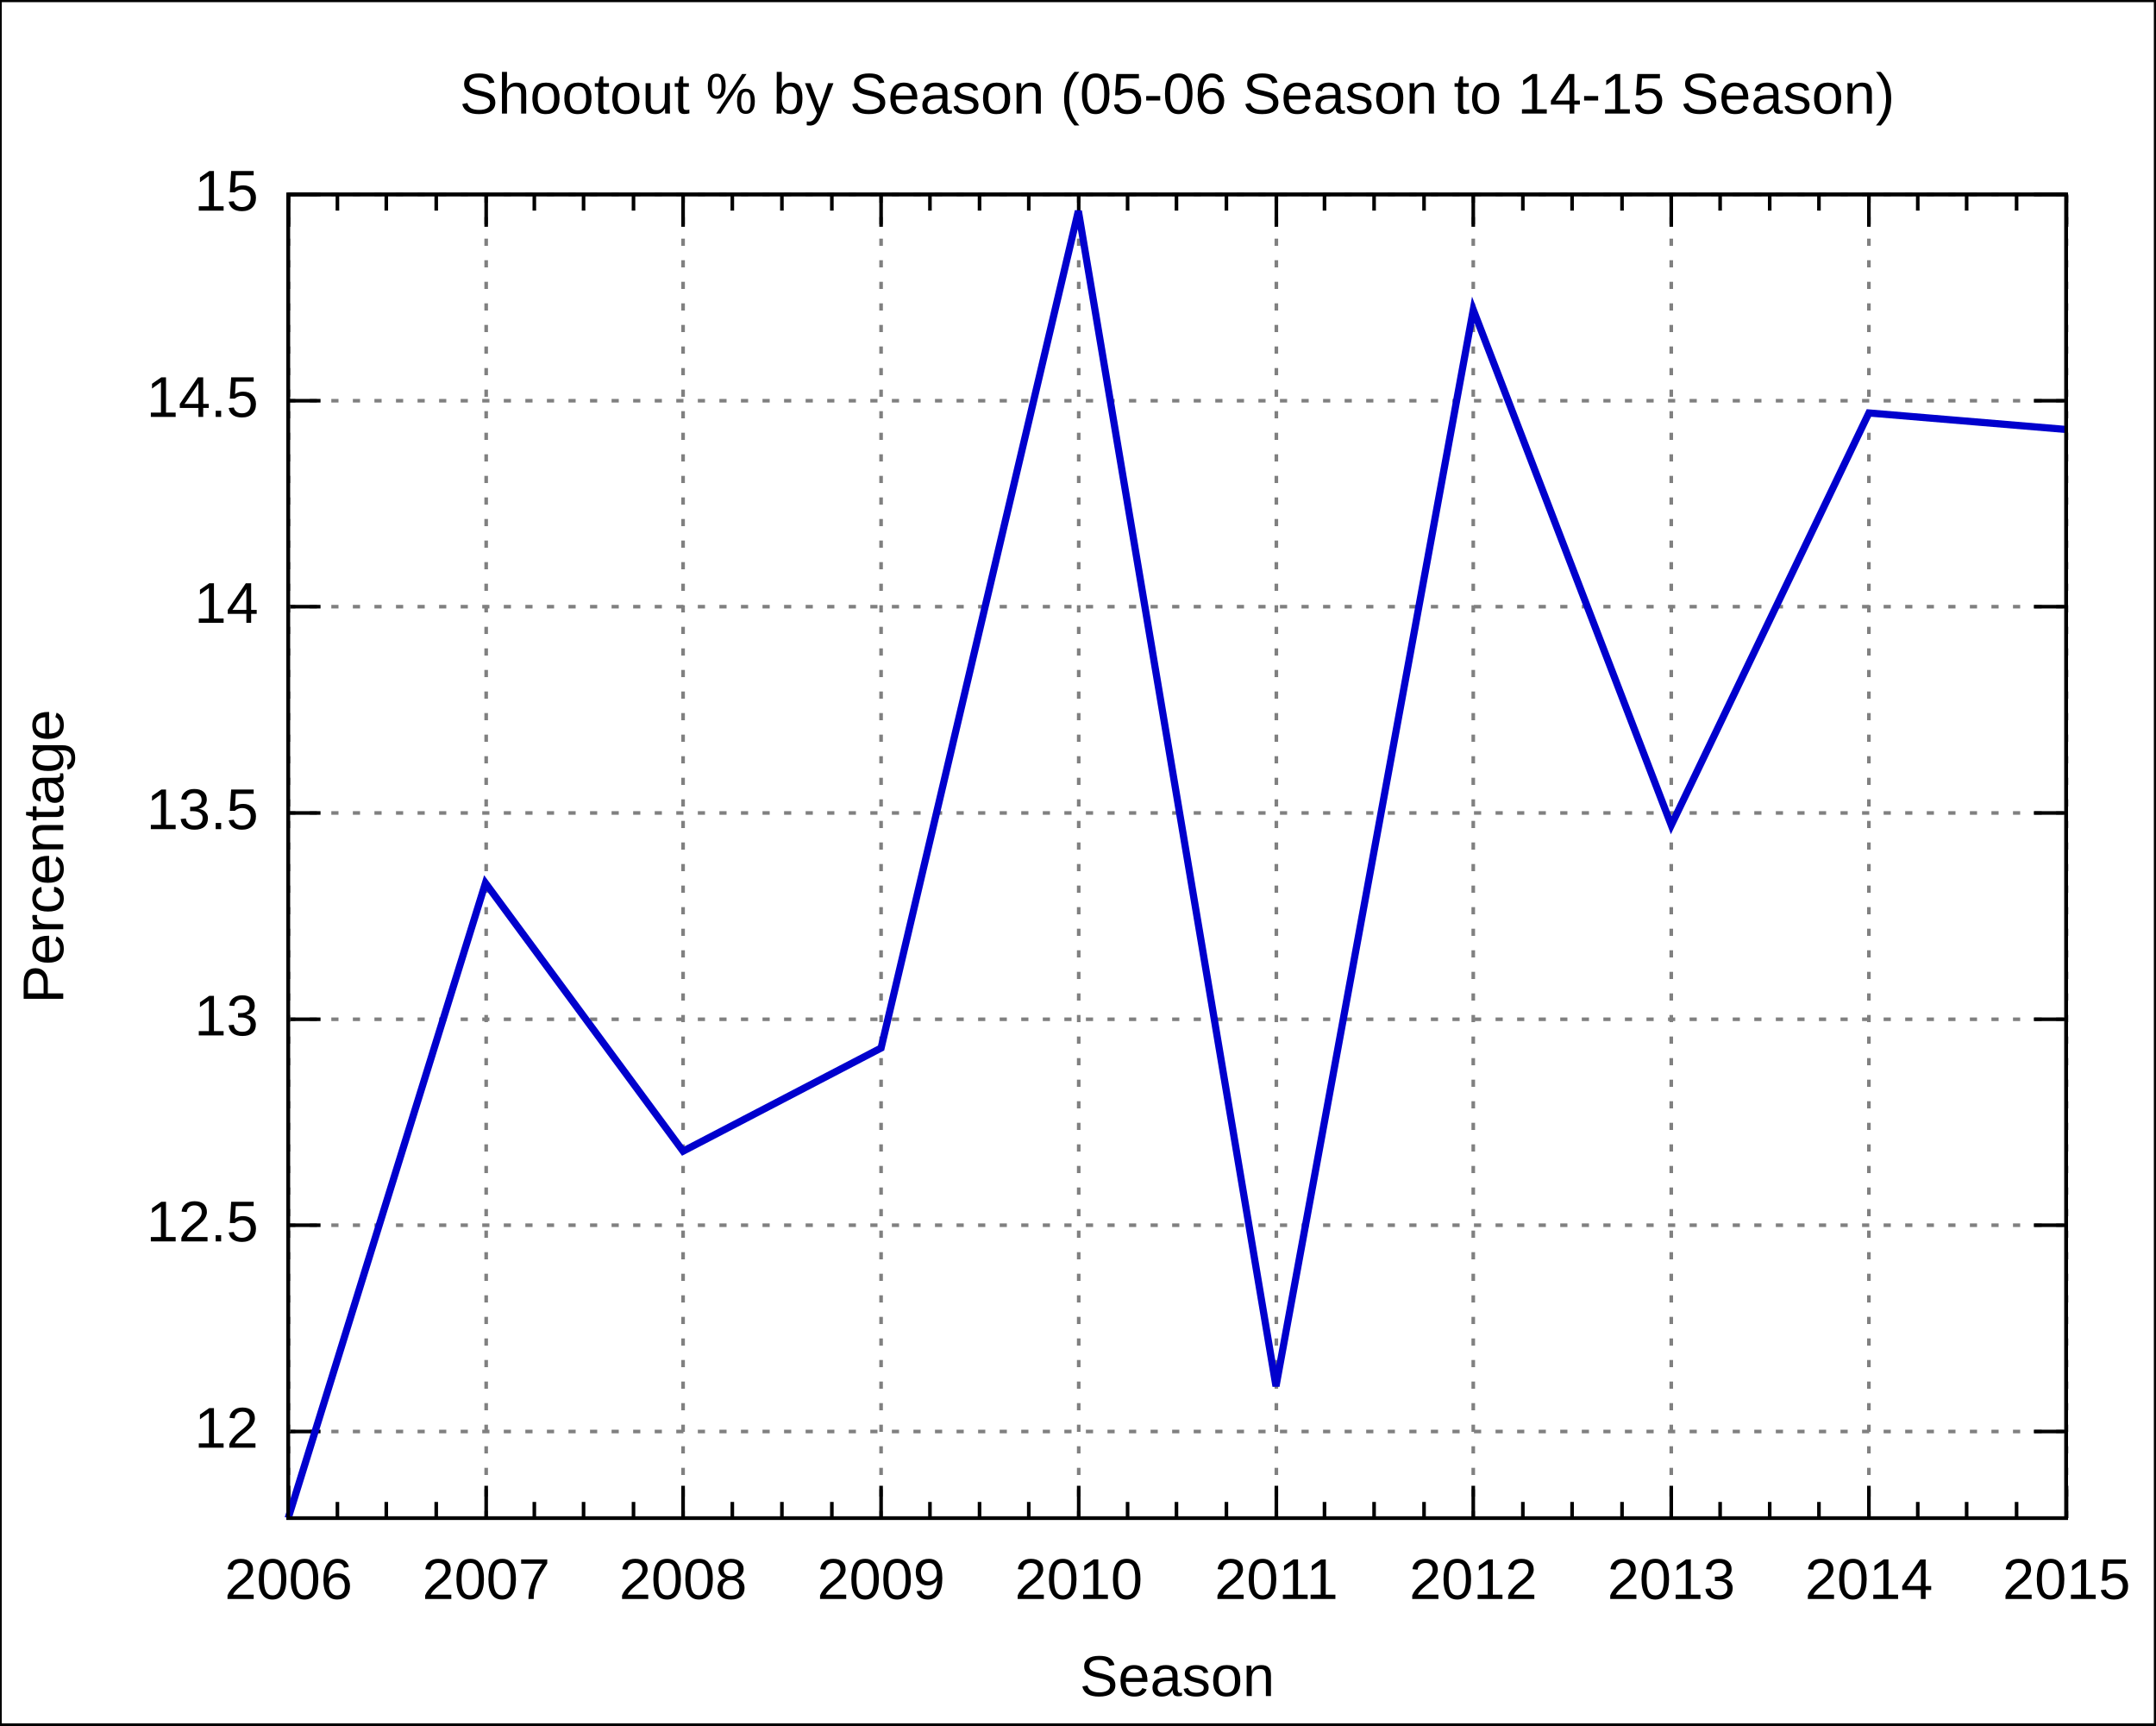
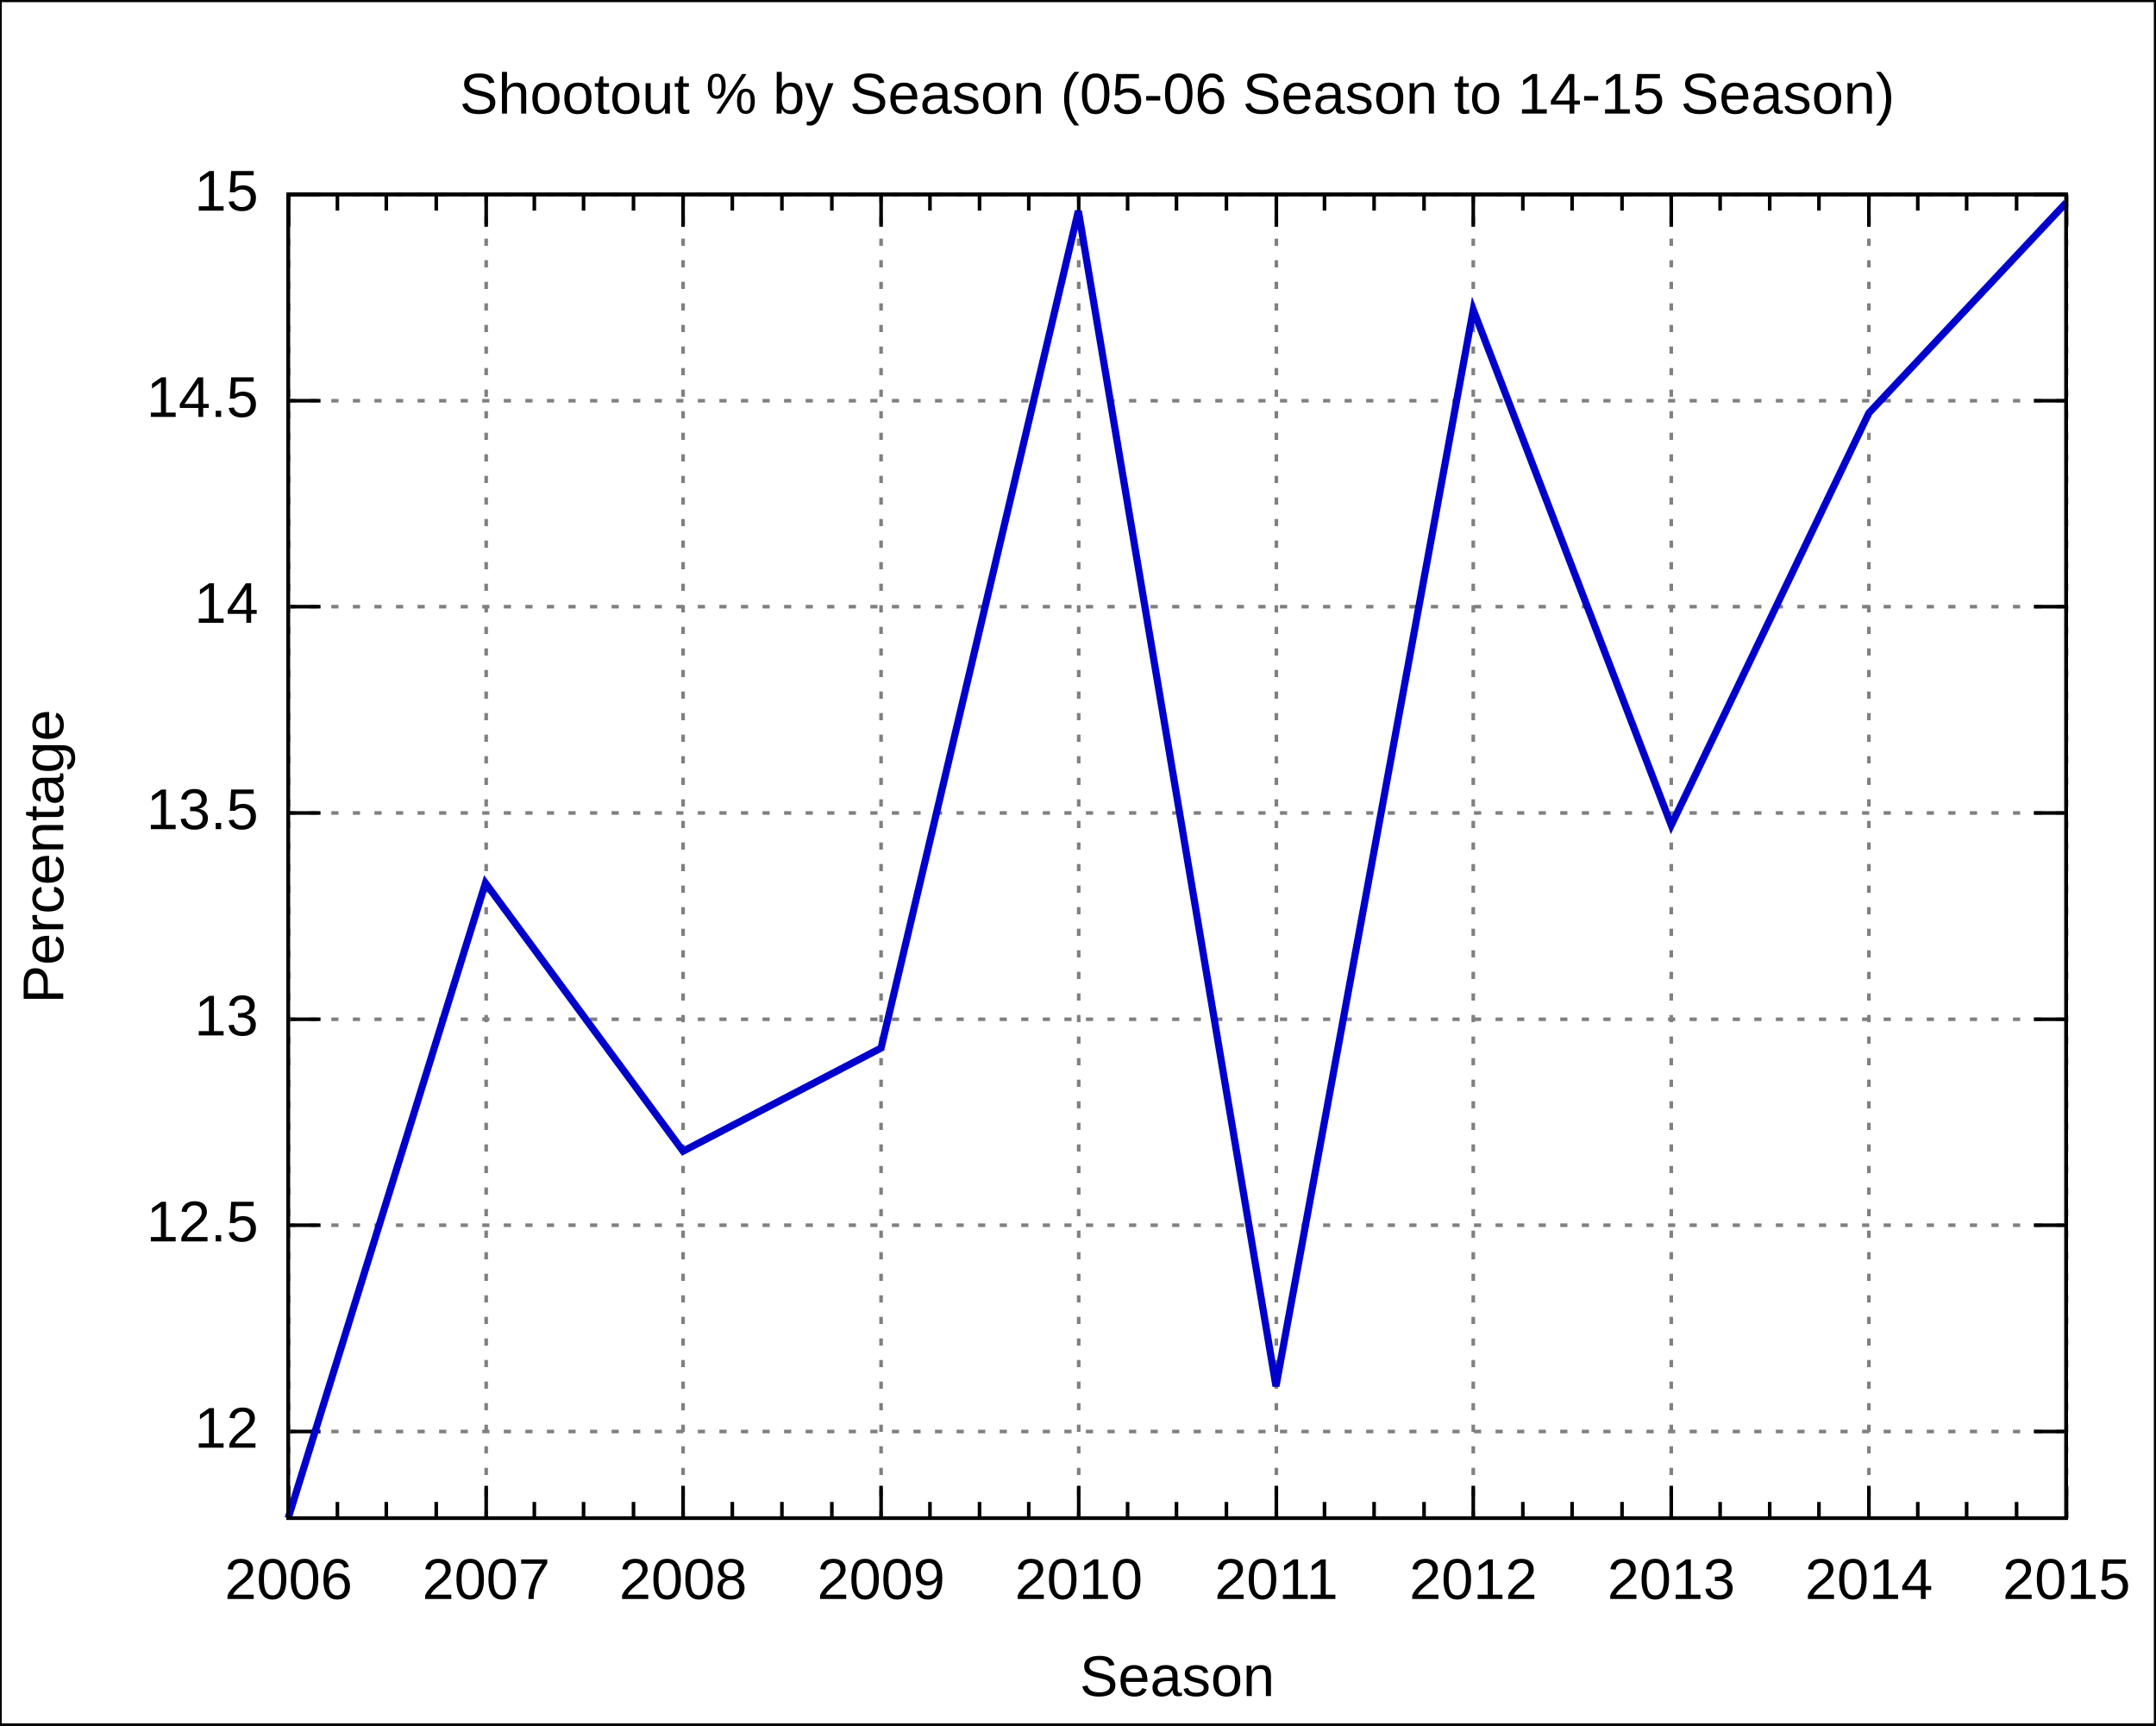
<svg xmlns="http://www.w3.org/2000/svg" xmlns:xlink="http://www.w3.org/1999/xlink" width="600" height="480" viewBox="0 0 600 480">
  <g id="gnuplot_canvas">
    <rect x="0" y="0" width="600" height="480" fill="none" />
    <defs>
      <circle id="gpDot" r="0.5" stroke-width="0.5" />
      <path id="gpPt0" stroke-width="0.222" stroke="currentColor" d="M-1,0 h2 M0,-1 v2" />
      <path id="gpPt1" stroke-width="0.222" stroke="currentColor" d="M-1,-1 L1,1 M1,-1 L-1,1" />
      <path id="gpPt2" stroke-width="0.222" stroke="currentColor" d="M-1,0 L1,0 M0,-1 L0,1 M-1,-1 L1,1 M-1,1 L1,-1" />
      <rect id="gpPt3" stroke-width="0.222" stroke="currentColor" x="-1" y="-1" width="2" height="2" />
      <rect id="gpPt4" stroke-width="0.222" stroke="currentColor" fill="currentColor" x="-1" y="-1" width="2" height="2" />
      <circle id="gpPt5" stroke-width="0.222" stroke="currentColor" cx="0" cy="0" r="1" />
      <use xlink:href="#gpPt5" id="gpPt6" fill="currentColor" stroke="none" />
      <path id="gpPt7" stroke-width="0.222" stroke="currentColor" d="M0,-1.33 L-1.33,0.67 L1.33,0.67 z" />
      <use xlink:href="#gpPt7" id="gpPt8" fill="currentColor" stroke="none" />
      <use xlink:href="#gpPt7" id="gpPt9" stroke="currentColor" transform="rotate(180)" />
      <use xlink:href="#gpPt9" id="gpPt10" fill="currentColor" stroke="none" />
      <use xlink:href="#gpPt3" id="gpPt11" stroke="currentColor" transform="rotate(45)" />
      <use xlink:href="#gpPt11" id="gpPt12" fill="currentColor" stroke="none" />
    </defs>
    <g style="fill:none; color:white; stroke:currentColor; stroke-width:1.00; stroke-linecap:butt; stroke-linejoin:miter">
</g>
    <g style="fill:none; color:black; stroke:currentColor; stroke-width:1.00; stroke-linecap:butt; stroke-linejoin:miter">
      <g style="stroke:none; shape-rendering:crispEdges">
        <polygon fill="rgb(255, 255, 255)" points="0.0,480.0 599.9,480.0 599.9,0.1 0.0,0.1 " />
      </g>
      <path stroke="black" d="M0.0,480.0 L0.0,0.1 L599.9,0.1 L599.9,480.0 L0.0,480.0  " />
    </g>
    <g style="fill:none; color:gray; stroke:currentColor; stroke-width:1.00; stroke-linecap:butt; stroke-linejoin:miter">
      <path stroke="gray" stroke-dasharray=" 2,4" class="gridline" d="M80.2,398.3 L575.0,398.3  " />
    </g>
    <g style="fill:none; color:black; stroke:currentColor; stroke-width:1.00; stroke-linecap:butt; stroke-linejoin:miter">
      <path stroke="black" d="M80.2,398.3 L89.2,398.3 M575.0,398.3 L566.0,398.3  " />
      <g transform="translate(71.9,402.8)" style="stroke:none; fill:black; font-family:Arial; font-size:12.00pt; text-anchor:end">
        <text> 12</text>
      </g>
    </g>
    <g style="fill:none; color:gray; stroke:currentColor; stroke-width:1.00; stroke-linecap:butt; stroke-linejoin:miter">
      <path stroke="gray" stroke-dasharray=" 2,4" class="gridline" d="M80.2,340.9 L575.0,340.9  " />
    </g>
    <g style="fill:none; color:black; stroke:currentColor; stroke-width:1.00; stroke-linecap:butt; stroke-linejoin:miter">
      <path stroke="black" d="M80.2,340.9 L89.2,340.9 M575.0,340.9 L566.0,340.9  " />
      <g transform="translate(71.9,345.4)" style="stroke:none; fill:black; font-family:Arial; font-size:12.00pt; text-anchor:end">
        <text> 12.5</text>
      </g>
    </g>
    <g style="fill:none; color:gray; stroke:currentColor; stroke-width:1.00; stroke-linecap:butt; stroke-linejoin:miter">
      <path stroke="gray" stroke-dasharray=" 2,4" class="gridline" d="M80.2,283.6 L575.0,283.6  " />
    </g>
    <g style="fill:none; color:black; stroke:currentColor; stroke-width:1.00; stroke-linecap:butt; stroke-linejoin:miter">
      <path stroke="black" d="M80.2,283.6 L89.2,283.6 M575.0,283.6 L566.0,283.6  " />
      <g transform="translate(71.9,288.1)" style="stroke:none; fill:black; font-family:Arial; font-size:12.00pt; text-anchor:end">
        <text> 13</text>
      </g>
    </g>
    <g style="fill:none; color:gray; stroke:currentColor; stroke-width:1.00; stroke-linecap:butt; stroke-linejoin:miter">
      <path stroke="gray" stroke-dasharray=" 2,4" class="gridline" d="M80.2,226.2 L575.0,226.2  " />
    </g>
    <g style="fill:none; color:black; stroke:currentColor; stroke-width:1.00; stroke-linecap:butt; stroke-linejoin:miter">
      <path stroke="black" d="M80.2,226.2 L89.2,226.2 M575.0,226.2 L566.0,226.2  " />
      <g transform="translate(71.9,230.7)" style="stroke:none; fill:black; font-family:Arial; font-size:12.00pt; text-anchor:end">
        <text> 13.5</text>
      </g>
    </g>
    <g style="fill:none; color:gray; stroke:currentColor; stroke-width:1.00; stroke-linecap:butt; stroke-linejoin:miter">
      <path stroke="gray" stroke-dasharray=" 2,4" class="gridline" d="M80.2,168.8 L575.0,168.8  " />
    </g>
    <g style="fill:none; color:black; stroke:currentColor; stroke-width:1.00; stroke-linecap:butt; stroke-linejoin:miter">
      <path stroke="black" d="M80.2,168.8 L89.2,168.8 M575.0,168.8 L566.0,168.8  " />
      <g transform="translate(71.9,173.3)" style="stroke:none; fill:black; font-family:Arial; font-size:12.00pt; text-anchor:end">
        <text> 14</text>
      </g>
    </g>
    <g style="fill:none; color:gray; stroke:currentColor; stroke-width:1.00; stroke-linecap:butt; stroke-linejoin:miter">
      <path stroke="gray" stroke-dasharray=" 2,4" class="gridline" d="M80.2,111.5 L575.0,111.5  " />
    </g>
    <g style="fill:none; color:black; stroke:currentColor; stroke-width:1.00; stroke-linecap:butt; stroke-linejoin:miter">
      <path stroke="black" d="M80.2,111.5 L89.2,111.5 M575.0,111.5 L566.0,111.5  " />
      <g transform="translate(71.9,116.0)" style="stroke:none; fill:black; font-family:Arial; font-size:12.00pt; text-anchor:end">
        <text> 14.5</text>
      </g>
    </g>
    <g style="fill:none; color:gray; stroke:currentColor; stroke-width:1.00; stroke-linecap:butt; stroke-linejoin:miter">
      <path stroke="gray" stroke-dasharray=" 2,4" class="gridline" d="M80.2,54.1 L575.0,54.1  " />
    </g>
    <g style="fill:none; color:black; stroke:currentColor; stroke-width:1.00; stroke-linecap:butt; stroke-linejoin:miter">
      <path stroke="black" d="M80.2,54.1 L89.2,54.1 M575.0,54.1 L566.0,54.1  " />
      <g transform="translate(71.9,58.6)" style="stroke:none; fill:black; font-family:Arial; font-size:12.00pt; text-anchor:end">
        <text> 15</text>
      </g>
    </g>
    <g style="fill:none; color:gray; stroke:currentColor; stroke-width:1.00; stroke-linecap:butt; stroke-linejoin:miter">
      <path stroke="gray" stroke-dasharray=" 2,4" class="gridline" d="M80.3,422.4 L80.3,54.1  " />
    </g>
    <g style="fill:none; color:black; stroke:currentColor; stroke-width:1.00; stroke-linecap:butt; stroke-linejoin:miter">
      <path stroke="black" d="M80.3,422.4 L80.3,413.4 M80.3,54.1 L80.3,63.1  " />
      <g transform="translate(80.3,444.9)" style="stroke:none; fill:black; font-family:Arial; font-size:12.00pt; text-anchor:middle">
        <text>2006</text>
      </g>
      <path stroke="black" d="M93.9,422.4 L93.9,417.9 M93.9,54.1 L93.9,58.6 M107.5,422.4 L107.5,417.9 M107.5,54.1 L107.5,58.6    M121.4,422.4 L121.4,417.9 M121.4,54.1 L121.4,58.6  " />
    </g>
    <g style="fill:none; color:gray; stroke:currentColor; stroke-width:1.00; stroke-linecap:butt; stroke-linejoin:miter">
      <path stroke="gray" stroke-dasharray=" 2,4" class="gridline" d="M135.3,422.4 L135.3,54.1  " />
    </g>
    <g style="fill:none; color:black; stroke:currentColor; stroke-width:1.00; stroke-linecap:butt; stroke-linejoin:miter">
      <path stroke="black" d="M135.3,422.4 L135.3,413.4 M135.3,54.1 L135.3,63.1  " />
      <g transform="translate(135.3,444.9)" style="stroke:none; fill:black; font-family:Arial; font-size:12.00pt; text-anchor:middle">
        <text>2007</text>
      </g>
      <path stroke="black" d="M148.7,422.4 L148.7,417.9 M148.7,54.1 L148.7,58.6 M162.4,422.4 L162.4,417.9 M162.4,54.1 L162.4,58.6    M176.3,422.4 L176.3,417.9 M176.3,54.1 L176.3,58.6  " />
    </g>
    <g style="fill:none; color:gray; stroke:currentColor; stroke-width:1.00; stroke-linecap:butt; stroke-linejoin:miter">
      <path stroke="gray" stroke-dasharray=" 2,4" class="gridline" d="M190.1,422.4 L190.1,54.1  " />
    </g>
    <g style="fill:none; color:black; stroke:currentColor; stroke-width:1.00; stroke-linecap:butt; stroke-linejoin:miter">
      <path stroke="black" d="M190.1,422.4 L190.1,413.4 M190.1,54.1 L190.1,63.1  " />
      <g transform="translate(190.1,444.9)" style="stroke:none; fill:black; font-family:Arial; font-size:12.00pt; text-anchor:middle">
        <text>2008</text>
      </g>
      <path stroke="black" d="M203.8,422.4 L203.8,417.9 M203.8,54.1 L203.8,58.6 M217.6,422.4 L217.6,417.9 M217.6,54.1 L217.6,58.6    M231.5,422.4 L231.5,417.9 M231.5,54.1 L231.5,58.6  " />
    </g>
    <g style="fill:none; color:gray; stroke:currentColor; stroke-width:1.00; stroke-linecap:butt; stroke-linejoin:miter">
      <path stroke="gray" stroke-dasharray=" 2,4" class="gridline" d="M245.2,422.4 L245.2,54.1  " />
    </g>
    <g style="fill:none; color:black; stroke:currentColor; stroke-width:1.00; stroke-linecap:butt; stroke-linejoin:miter">
      <path stroke="black" d="M245.2,422.4 L245.2,413.4 M245.2,54.1 L245.2,63.1  " />
      <g transform="translate(245.2,444.9)" style="stroke:none; fill:black; font-family:Arial; font-size:12.00pt; text-anchor:middle">
        <text>2009</text>
      </g>
      <path stroke="black" d="M258.8,422.4 L258.8,417.9 M258.8,54.1 L258.8,58.6 M272.6,422.4 L272.6,417.9 M272.6,54.1 L272.6,58.6    M286.3,422.4 L286.3,417.9 M286.3,54.1 L286.3,58.6  " />
    </g>
    <g style="fill:none; color:gray; stroke:currentColor; stroke-width:1.00; stroke-linecap:butt; stroke-linejoin:miter">
      <path stroke="gray" stroke-dasharray=" 2,4" class="gridline" d="M300.2,422.4 L300.2,54.1  " />
    </g>
    <g style="fill:none; color:black; stroke:currentColor; stroke-width:1.00; stroke-linecap:butt; stroke-linejoin:miter">
      <path stroke="black" d="M300.2,422.4 L300.2,413.4 M300.2,54.1 L300.2,63.1  " />
      <g transform="translate(300.2,444.9)" style="stroke:none; fill:black; font-family:Arial; font-size:12.00pt; text-anchor:middle">
        <text>2010</text>
      </g>
      <path stroke="black" d="M313.8,422.4 L313.8,417.9 M313.8,54.1 L313.8,58.6 M327.4,422.4 L327.4,417.9 M327.4,54.1 L327.4,58.6    M341.3,422.4 L341.3,417.9 M341.3,54.1 L341.3,58.6  " />
    </g>
    <g style="fill:none; color:gray; stroke:currentColor; stroke-width:1.00; stroke-linecap:butt; stroke-linejoin:miter">
      <path stroke="gray" stroke-dasharray=" 2,4" class="gridline" d="M355.2,422.4 L355.2,54.1  " />
    </g>
    <g style="fill:none; color:black; stroke:currentColor; stroke-width:1.00; stroke-linecap:butt; stroke-linejoin:miter">
      <path stroke="black" d="M355.2,422.4 L355.2,413.4 M355.2,54.1 L355.2,63.1  " />
      <g transform="translate(355.2,444.9)" style="stroke:none; fill:black; font-family:Arial; font-size:12.00pt; text-anchor:middle">
        <text>2011</text>
      </g>
      <path stroke="black" d="M368.6,422.4 L368.6,417.9 M368.6,54.1 L368.6,58.6 M382.4,422.4 L382.4,417.9 M382.4,54.1 L382.4,58.6    M396.3,422.4 L396.3,417.9 M396.3,54.1 L396.3,58.6  " />
    </g>
    <g style="fill:none; color:gray; stroke:currentColor; stroke-width:1.00; stroke-linecap:butt; stroke-linejoin:miter">
      <path stroke="gray" stroke-dasharray=" 2,4" class="gridline" d="M410.0,422.4 L410.0,54.1  " />
    </g>
    <g style="fill:none; color:black; stroke:currentColor; stroke-width:1.00; stroke-linecap:butt; stroke-linejoin:miter">
      <path stroke="black" d="M410.0,422.4 L410.0,413.4 M410.0,54.1 L410.0,63.1  " />
      <g transform="translate(410.0,444.9)" style="stroke:none; fill:black; font-family:Arial; font-size:12.00pt; text-anchor:middle">
        <text>2012</text>
      </g>
      <path stroke="black" d="M423.8,422.4 L423.8,417.9 M423.8,54.1 L423.8,58.6 M437.5,422.4 L437.5,417.9 M437.5,54.1 L437.5,58.6    M451.4,422.4 L451.4,417.9 M451.4,54.1 L451.4,58.6  " />
    </g>
    <g style="fill:none; color:gray; stroke:currentColor; stroke-width:1.00; stroke-linecap:butt; stroke-linejoin:miter">
      <path stroke="gray" stroke-dasharray=" 2,4" class="gridline" d="M465.1,422.4 L465.1,54.1  " />
    </g>
    <g style="fill:none; color:black; stroke:currentColor; stroke-width:1.00; stroke-linecap:butt; stroke-linejoin:miter">
      <path stroke="black" d="M465.1,422.4 L465.1,413.4 M465.1,54.1 L465.1,63.1  " />
      <g transform="translate(465.1,444.9)" style="stroke:none; fill:black; font-family:Arial; font-size:12.00pt; text-anchor:middle">
        <text>2013</text>
      </g>
      <path stroke="black" d="M478.7,422.4 L478.7,417.9 M478.7,54.1 L478.7,58.6 M492.5,422.4 L492.5,417.9 M492.5,54.1 L492.5,58.6    M506.2,422.4 L506.2,417.9 M506.2,54.1 L506.2,58.6  " />
    </g>
    <g style="fill:none; color:gray; stroke:currentColor; stroke-width:1.00; stroke-linecap:butt; stroke-linejoin:miter">
      <path stroke="gray" stroke-dasharray=" 2,4" class="gridline" d="M520.1,422.4 L520.1,63.1 L520.1,54.1  " />
    </g>
    <g style="fill:none; color:black; stroke:currentColor; stroke-width:1.00; stroke-linecap:butt; stroke-linejoin:miter">
      <path stroke="black" d="M520.1,422.4 L520.1,413.4 M520.1,54.1 L520.1,63.1  " />
      <g transform="translate(520.1,444.9)" style="stroke:none; fill:black; font-family:Arial; font-size:12.00pt; text-anchor:middle">
        <text>2014</text>
      </g>
      <path stroke="black" d="M533.7,422.4 L533.7,417.9 M533.7,54.1 L533.7,58.6 M547.3,422.4 L547.3,417.9 M547.3,54.1 L547.3,58.6    M561.2,422.4 L561.2,417.9 M561.2,54.1 L561.2,58.6  " />
    </g>
    <g style="fill:none; color:gray; stroke:currentColor; stroke-width:1.00; stroke-linecap:butt; stroke-linejoin:miter">
      <path stroke="gray" stroke-dasharray=" 2,4" class="gridline" d="M575.1,422.4 L575.1,54.1  " />
    </g>
    <g style="fill:none; color:black; stroke:currentColor; stroke-width:1.00; stroke-linecap:butt; stroke-linejoin:miter">
      <path stroke="black" d="M575.1,422.4 L575.1,413.4 M575.1,54.1 L575.1,63.1  " />
      <g transform="translate(575.1,444.9)" style="stroke:none; fill:black; font-family:Arial; font-size:12.00pt; text-anchor:middle">
        <text>2015</text>
      </g>
      <path stroke="black" d="M80.2,54.1 L80.2,422.4 L575.0,422.4 L575.0,54.1 L80.2,54.1 Z  " />
      <g transform="translate(17.6,238.3) rotate(270)" style="stroke:none; fill:black; font-family:Arial; font-size:12.00pt; text-anchor:middle">
        <text>Percentage</text>
      </g>
      <g transform="translate(327.6,471.9)" style="stroke:none; fill:black; font-family:Arial; font-size:12.00pt; text-anchor:middle">
        <text>Season</text>
      </g>
      <g transform="translate(327.6,31.6)" style="stroke:none; fill:black; font-family:Arial; font-size:12.00pt; text-anchor:middle">
        <text>Shootout % by Season (05-06 Season to 14-15 Season)</text>
      </g>
    </g>
    <g id="gnuplot_plot_1">
      <g style="fill:none; color:white; stroke:black; stroke-width:2.00; stroke-linecap:butt; stroke-linejoin:miter">
</g>
      <g style="fill:none; color:red; stroke:currentColor; stroke-width:2.00; stroke-linecap:butt; stroke-linejoin:miter">
-         <path stroke="rgb(  0,   0, 205)" d="M575.0,119.5 L520.1,114.9 L465.1,229.6 L410.0,86.2 L355.1,385.7 L300.1,58.7 L245.2,291.6 L190.1,320.3    L135.1,245.7 L80.2,422.4  " />
+         <path stroke="rgb(  0,   0, 205)" d="M575.0,56.4 L520.1,114.9 L465.1,229.6 L410.0,86.2 L355.1,385.7 L300.1,58.7 L245.2,291.6 L190.1,320.3    L135.1,245.7 L80.2,422.4  " />
      </g>
    </g>
    <g style="fill:none; color:white; stroke:rgb(  0,   0, 205); stroke-width:1.00; stroke-linecap:butt; stroke-linejoin:miter">
</g>
    <g style="fill:none; color:black; stroke:currentColor; stroke-width:1.00; stroke-linecap:butt; stroke-linejoin:miter">
      <path stroke="black" d="M80.2,54.1 L80.2,422.4 L575.0,422.4 L575.0,54.1 L80.2,54.1 Z  " />
    </g>
  </g>
</svg>
